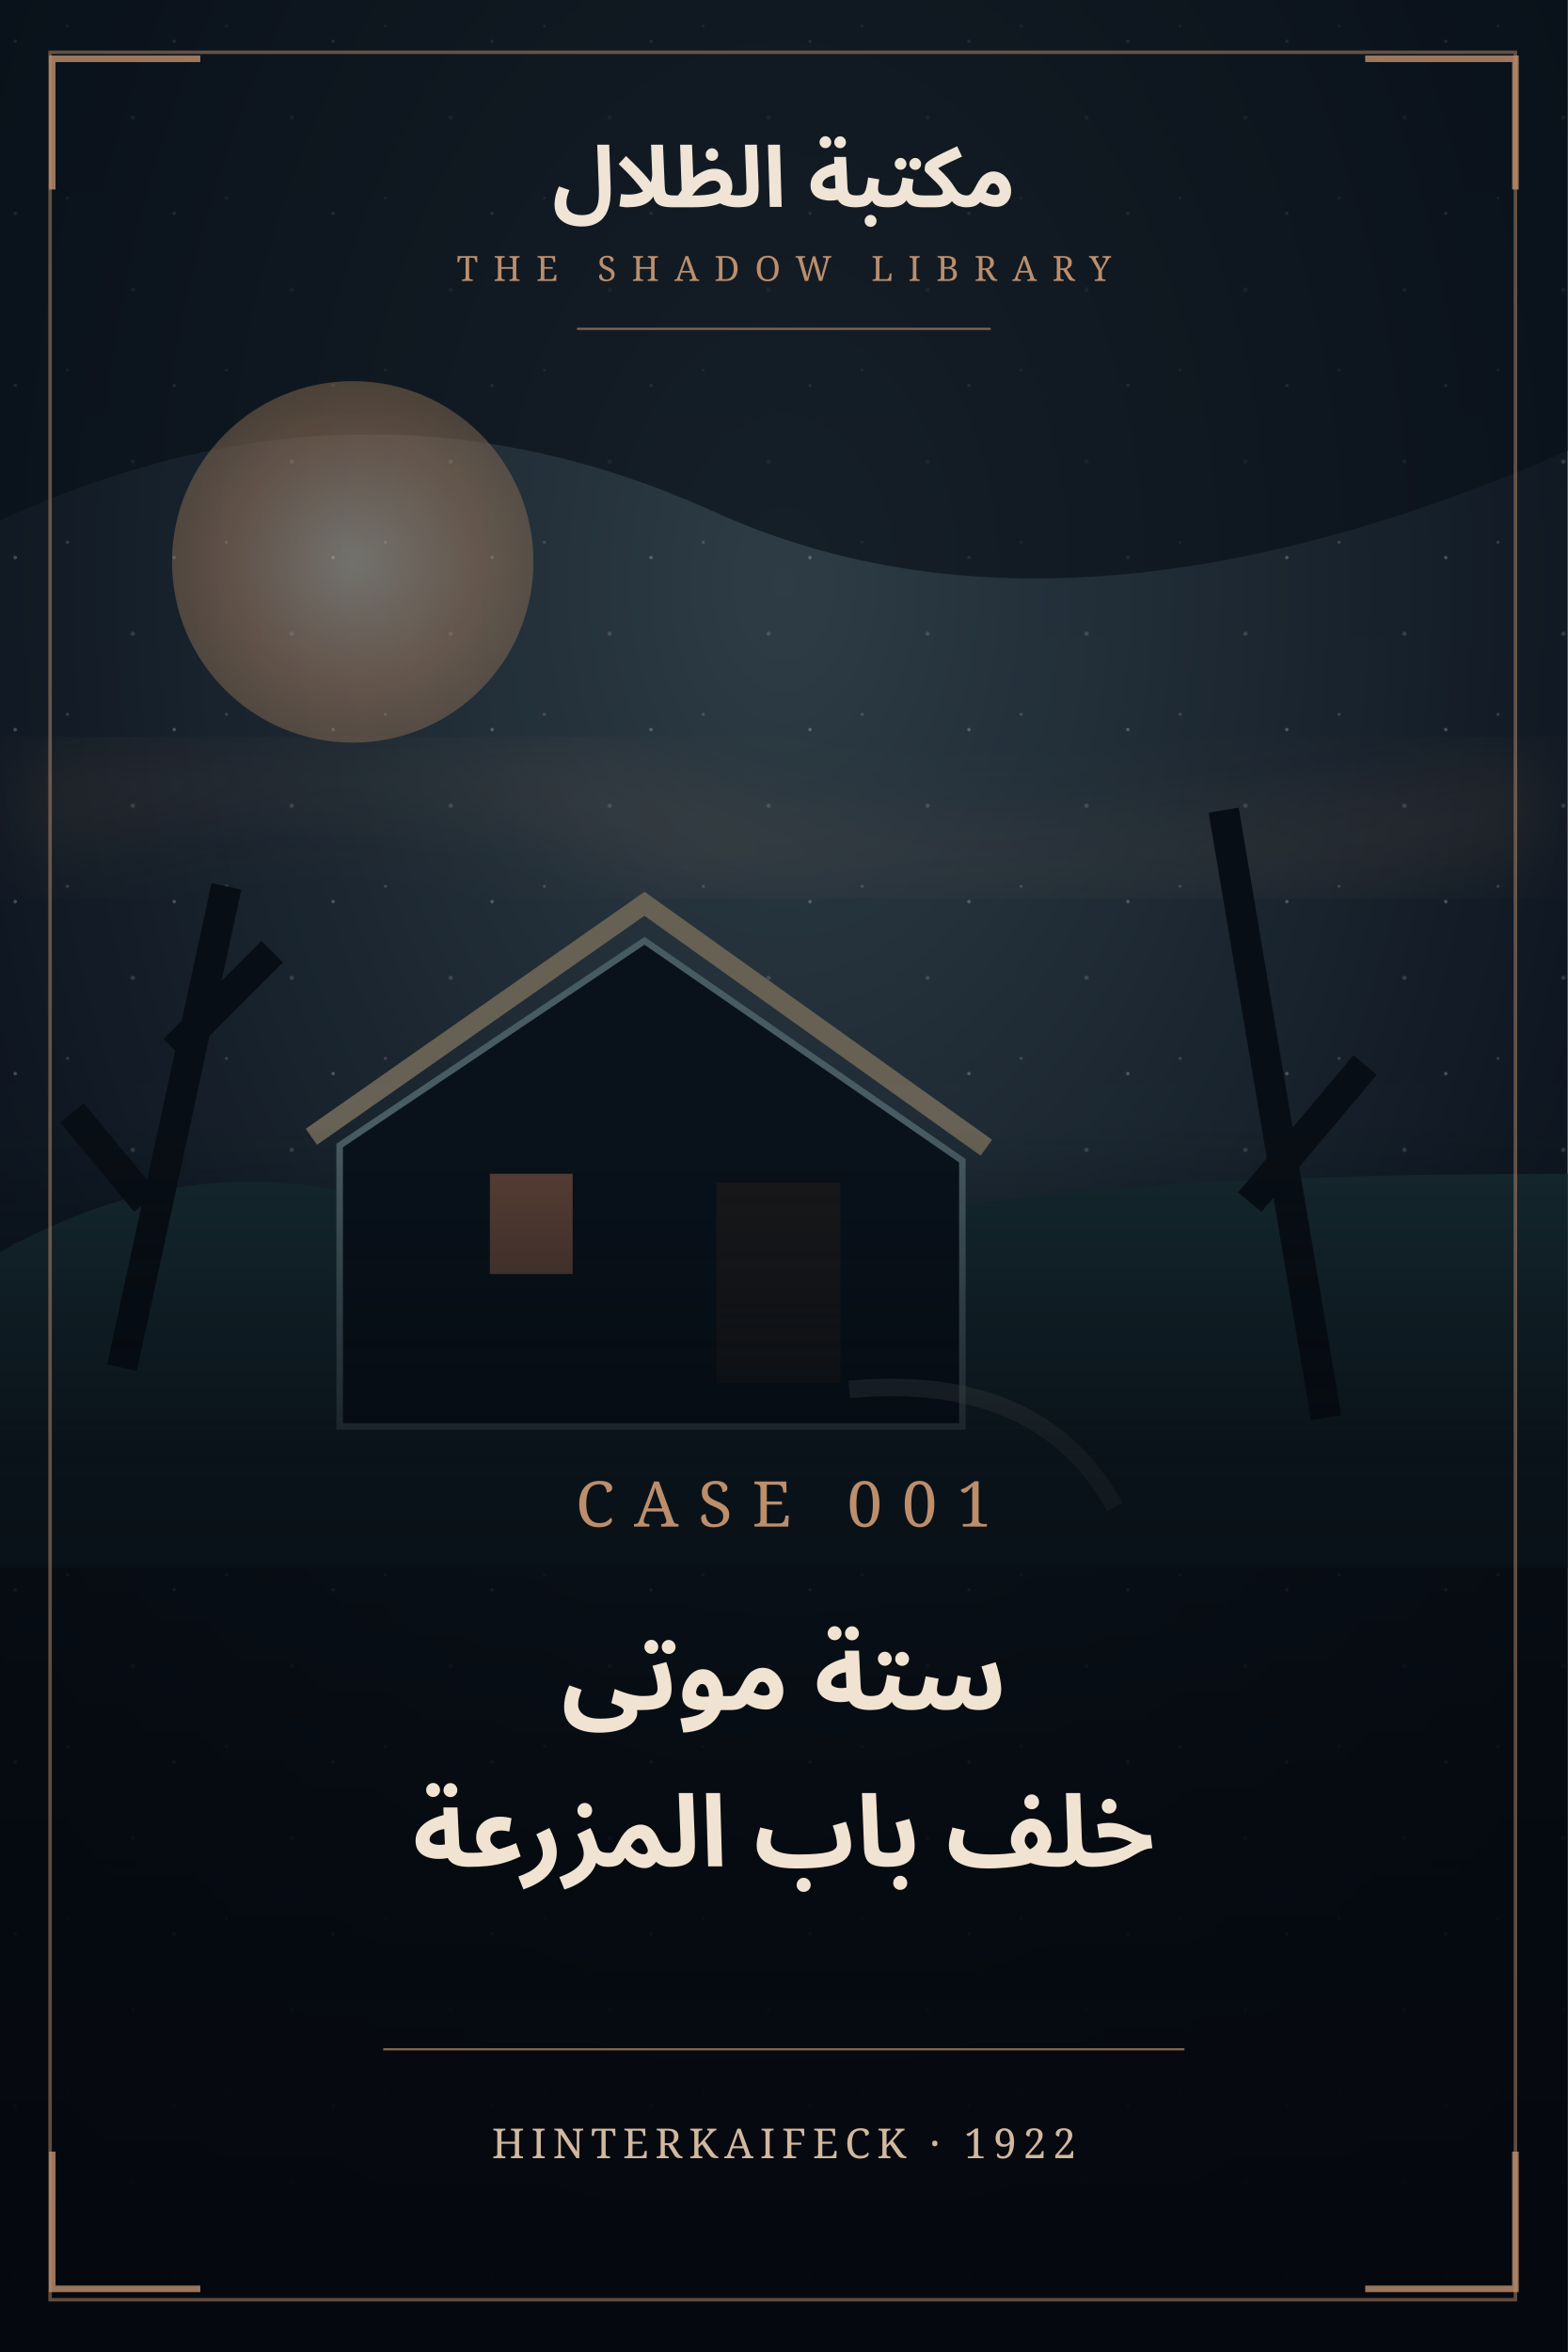
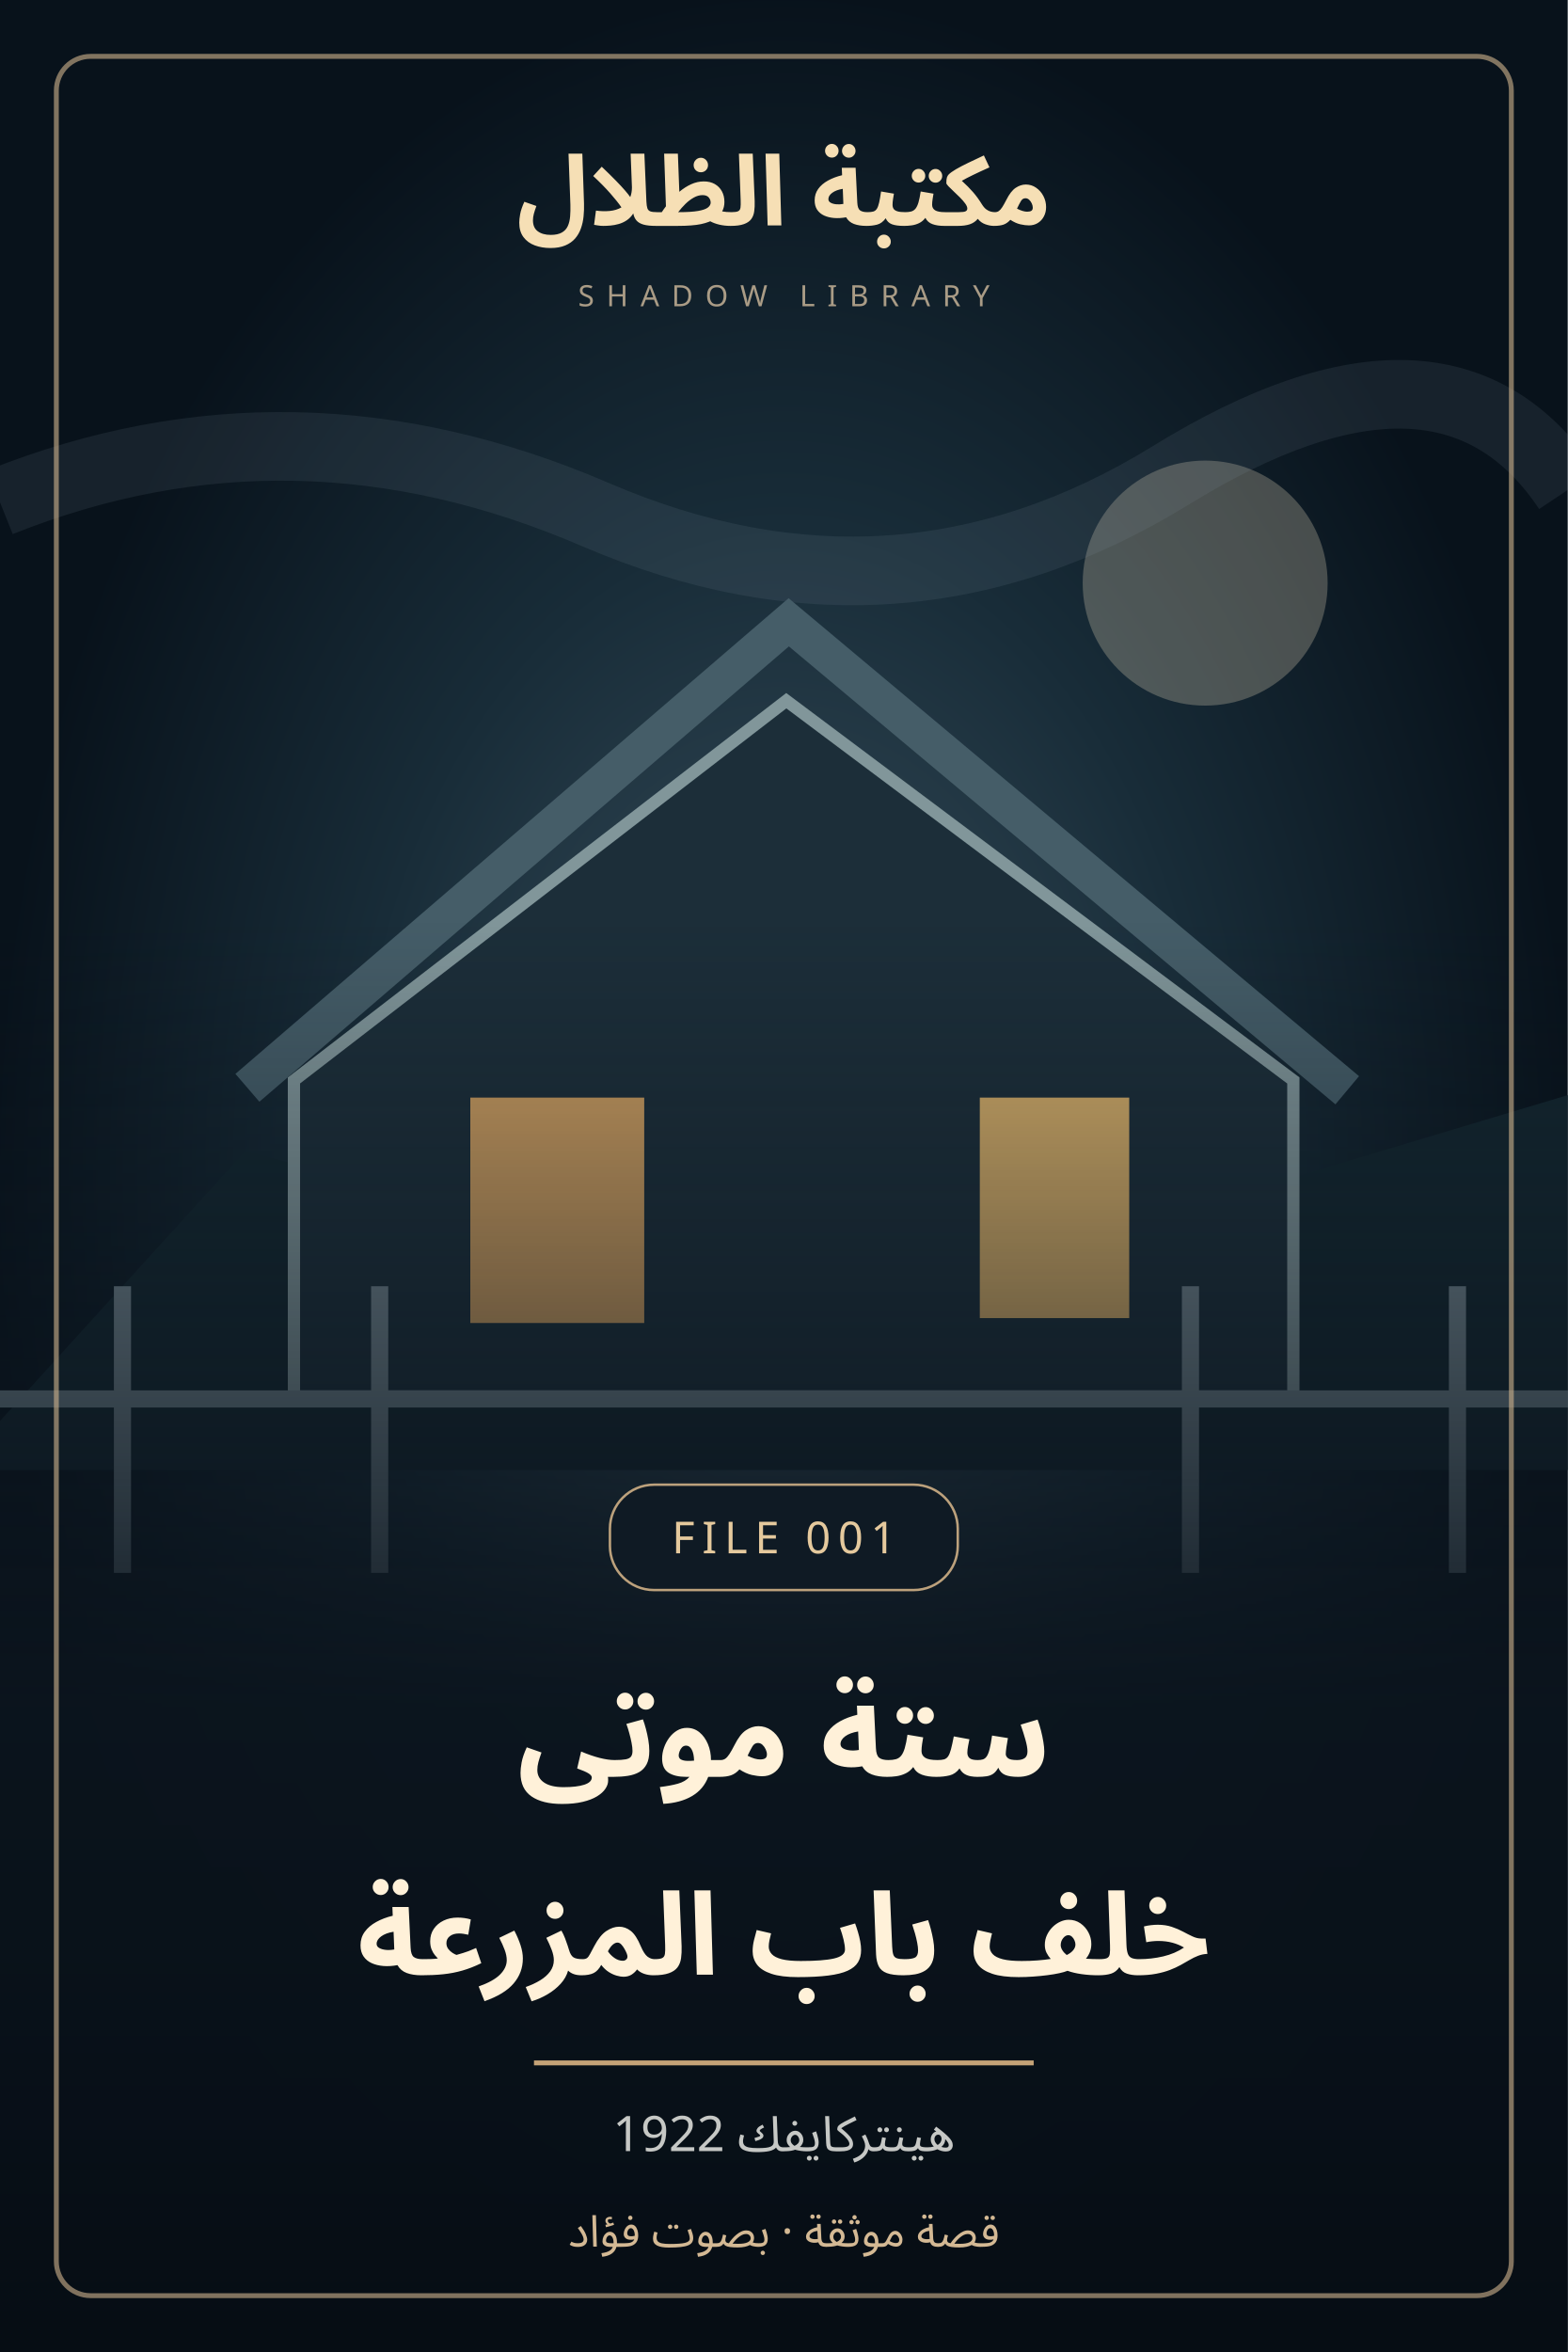
- <svg xmlns="http://www.w3.org/2000/svg" width="720" height="1080" viewBox="0 0 720 1080" role="img" aria-label="ستة موتى خلف باب المزرعة">
+ <svg xmlns="http://www.w3.org/2000/svg" width="640" height="960" viewBox="0 0 640 960" role="img" aria-label="ستة موتى خلف باب المزرعة">
  <defs>
-     <radialGradient id="sky" cx=".5" cy=".25" r=".8">
-       <stop stop-color="#31414a" />
-       <stop offset=".65" stop-color="#101923" />
-       <stop offset="1" stop-color="#070b12" />
+     <radialGradient id="bg">
+       <stop stop-color="#3b5260" />
+       <stop offset=".55" stop-color="#182c38" />
+       <stop offset="1" stop-color="#08121b" />
    </radialGradient>
-     <linearGradient id="vignette" x1="0" y1="0" x2="0" y2="1">
-       <stop stop-color="#000610" stop-opacity=".08" />
-       <stop offset=".48" stop-color="#000610" stop-opacity=".06" />
-       <stop offset=".62" stop-color="#050a11" stop-opacity=".75" />
-       <stop offset="1" stop-color="#05080e" />
+     <linearGradient id="fade" x1="0" y1="0" x2="0" y2="1">
+       <stop stop-color="#0b141d" stop-opacity="0" />
+       <stop offset=".55" stop-color="#0b141d" stop-opacity=".94" />
+       <stop offset="1" stop-color="#060d14" />
    </linearGradient>
-     <radialGradient id="moon">
-       <stop stop-color="#ded1b8" />
-       <stop offset=".68" stop-color="#bc8e6c" />
-       <stop offset="1" stop-color="#987859" />
-     </radialGradient>
-     <pattern id="grain" width="73" height="79" patternUnits="userSpaceOnUse">
-       <circle cx="7" cy="19" r=".8" fill="#ffffff" opacity=".25" />
-       <circle cx="61" cy="54" r="1" fill="#ffffff" opacity=".15" />
-       <circle cx="31" cy="12" r=".7" fill="#ffffff" opacity=".17" />
-     </pattern>
-     <filter id="blur">
-       <feGaussianBlur stdDeviation="21" />
-     </filter>
  </defs>
-   <rect width="720" height="1080" fill="url(#sky)" />
-   <rect width="720" height="1080" fill="url(#grain)" />
-   <path d="M0 239Q167 162 328 235T720 207V0H0Z" fill="#081017" opacity=".64" />
-   <circle cx="162" cy="258" r="83" fill="url(#moon)" opacity=".48" />
-   <path d="M0 376Q159 313 296 377T720 364" fill="none" stroke="#bc8e6c" stroke-width="43" opacity=".12" filter="url(#blur)" />
-   <path d="M0 575Q96 521 192 557T381 566T720 539V720H0Z" fill="#182b31" />
-   <path d="M156 526L296 432L442 533V655H156Z" fill="#0a131b" stroke="#4e6168" stroke-width="3" />
-   <path d="M143 522L296 415L453 527" fill="none" stroke="#6e6759" stroke-width="9" />
-   <rect x="329" y="543" width="57" height="92" fill="#1c1b1b" />
-   <rect x="225" y="539" width="38" height="46" fill="#9e684c" opacity=".6" />
-   <path d="M56 628l48-221m-37 145l-34-41m47-29l45-45M609 651l-47-279m12 180l53-63" stroke="#090f15" stroke-width="14" fill="none" />
-   <path d="M390 638Q478 630 512 692" fill="none" stroke="#8c9291" stroke-width="8" opacity=".3" />
-   <rect x="0" y="0" width="720" height="1080" fill="url(#vignette)" />
-   <path d="M24 87V27H92M627 27H696V87M24 988v63h68m535 0h69v-63" fill="none" stroke="#bc8e6c" stroke-width="3" opacity=".82" />
-   <rect x="23" y="24" width="673" height="1032" fill="none" stroke="#bc8e6c" stroke-width="1.6" opacity=".5" />
-   <text x="360" y="95" font-size="39" font-family="Tahoma,'Noto Sans Arabic',sans-serif" font-weight="700" text-anchor="middle" direction="rtl" fill="#efe4d5">مكتبة الظلال</text>
-   <text x="360" y="129" font-size="16" text-anchor="middle" font-family="serif" letter-spacing="7" fill="#bc8e6c">THE SHADOW LIBRARY</text>
-   <line x1="265" y1="151" x2="455" y2="151" stroke="#bc8e6c" opacity=".65" />
-   <text x="360" y="701" text-anchor="middle" font-family="serif" font-size="29" letter-spacing="9" fill="#bc8e6c">CASE 001</text>
-   <text x="360" y="785" font-family="Tahoma,'Noto Sans Arabic',sans-serif" font-size="46" font-weight="800" text-anchor="middle" direction="rtl" fill="#f1e3d1">ستة موتى</text>
-   <text x="360" y="857" font-family="Tahoma,'Noto Sans Arabic',sans-serif" font-size="46" font-weight="800" text-anchor="middle" direction="rtl" fill="#f1e3d1">خلف باب المزرعة</text>
-   <line x1="176" x2="544" y1="941" y2="941" stroke="#bc8e6c" opacity=".7" />
-   <text x="360" y="991" font-family="serif" font-size="19" text-anchor="middle" letter-spacing="3" fill="#d2b89e">HINTERKAIFECK · 1922</text>
+   <rect width="640" height="960" fill="url(#bg)" />
+   <circle cx="492" cy="238" r="50" fill="#e1d4b8" opacity=".28" />
+   <path d="M0 205Q120 157 243 210T478 194T640 200" stroke="#899da8" stroke-width="28" opacity=".12" fill="none" />
+   <path d="M0 580L100 470L220 500L360 449L480 495L640 447V600H0Z" fill="#13262f" />
+   <path d="M120 441L321 286L528 441V570H120Z" fill="#1c2e39" stroke="#81969a" stroke-width="5" />
+   <path d="M101 444L322 254L550 445" fill="none" stroke="#455d68" stroke-width="15" />
+   <rect x="192" y="448" width="71" height="92" fill="#cc9d60" />
+   <rect x="400" y="448" width="61" height="90" fill="#d6ae69" />
+   <path d="M0 571H640M50 525V642M155 525V642M486 525V642M595 525V642" stroke="#71838c" stroke-width="7" />
+   <rect x="0" y="375" width="640" height="585" fill="url(#fade)" />
+   <rect x="23" y="23" width="594" height="914" rx="14" stroke="#cbb08b" stroke-opacity=".62" stroke-width="2" fill="none" />
+   <text x="320" y="92" text-anchor="middle" font-size="40" font-weight="bold" font-family="Noto Sans Arabic,Tahoma,sans-serif" fill="#f6dfb5" direction="rtl">مكتبة الظلال</text>
+   <text x="320" y="125" text-anchor="middle" font-size="12" letter-spacing="5" font-family="sans-serif" fill="#aa9c86">SHADOW LIBRARY</text>
+   <rect x="249" y="606" rx="18" width="142" height="43" stroke="#bca17c" fill="#0f1a24" />
+   <text x="320" y="634" font-family="sans-serif" font-size="18" letter-spacing="3" fill="#e5c99d" text-anchor="middle">FILE 001</text>
+   <text x="320" y="725" font-size="49" font-family="Noto Sans Arabic,Tahoma,sans-serif" font-weight="bold" text-anchor="middle" direction="rtl" fill="#fff1d9">ستة موتى</text>
+   <text x="320" y="806" font-size="47" font-family="Noto Sans Arabic,Tahoma,sans-serif" font-weight="bold" text-anchor="middle" direction="rtl" fill="#fff1d9">خلف باب المزرعة</text>
+   <line x1="218" y1="842" x2="422" y2="842" stroke="#c4a377" stroke-width="2" />
+   <text x="320" y="878" text-anchor="middle" font-size="20" font-family="Noto Sans Arabic,Tahoma,sans-serif" direction="rtl" fill="#c6c8c5">هينتركايفك 1922</text>
+   <text x="320" y="917" text-anchor="middle" font-size="18" font-family="Noto Sans Arabic,Tahoma,sans-serif" direction="rtl" fill="#d4b994">قصة موثقة · بصوت فؤاد</text>
</svg>
